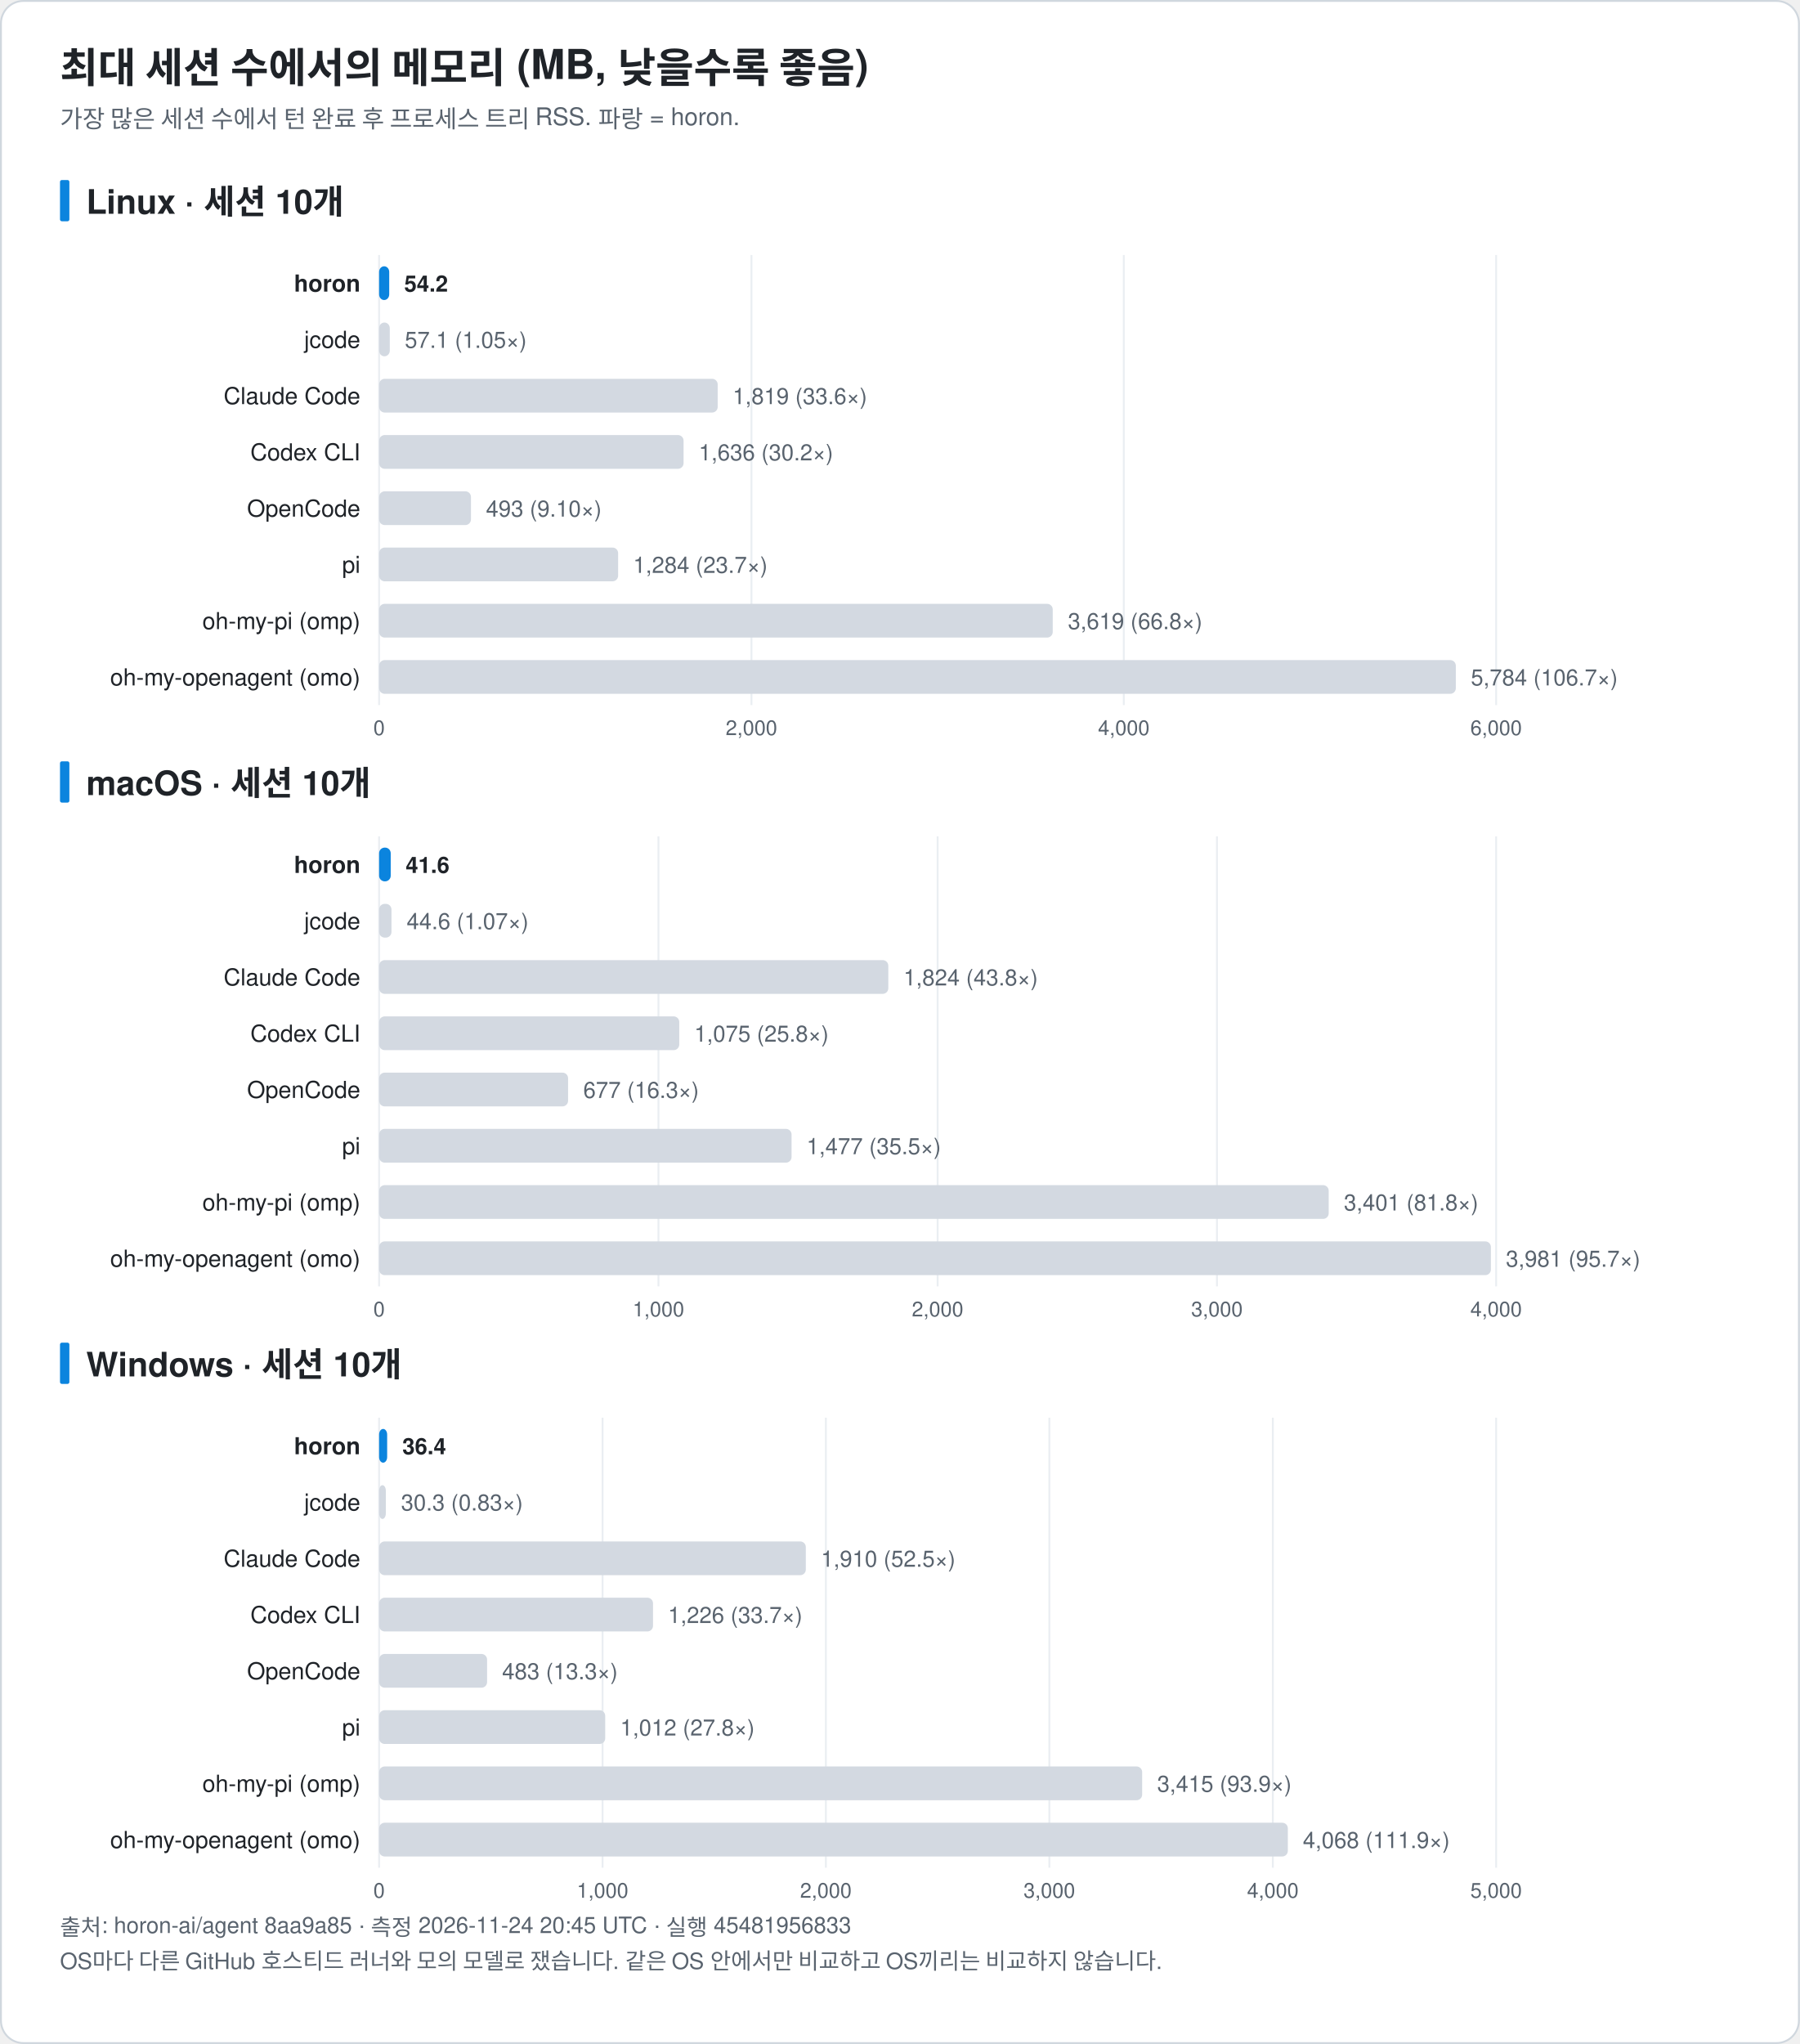
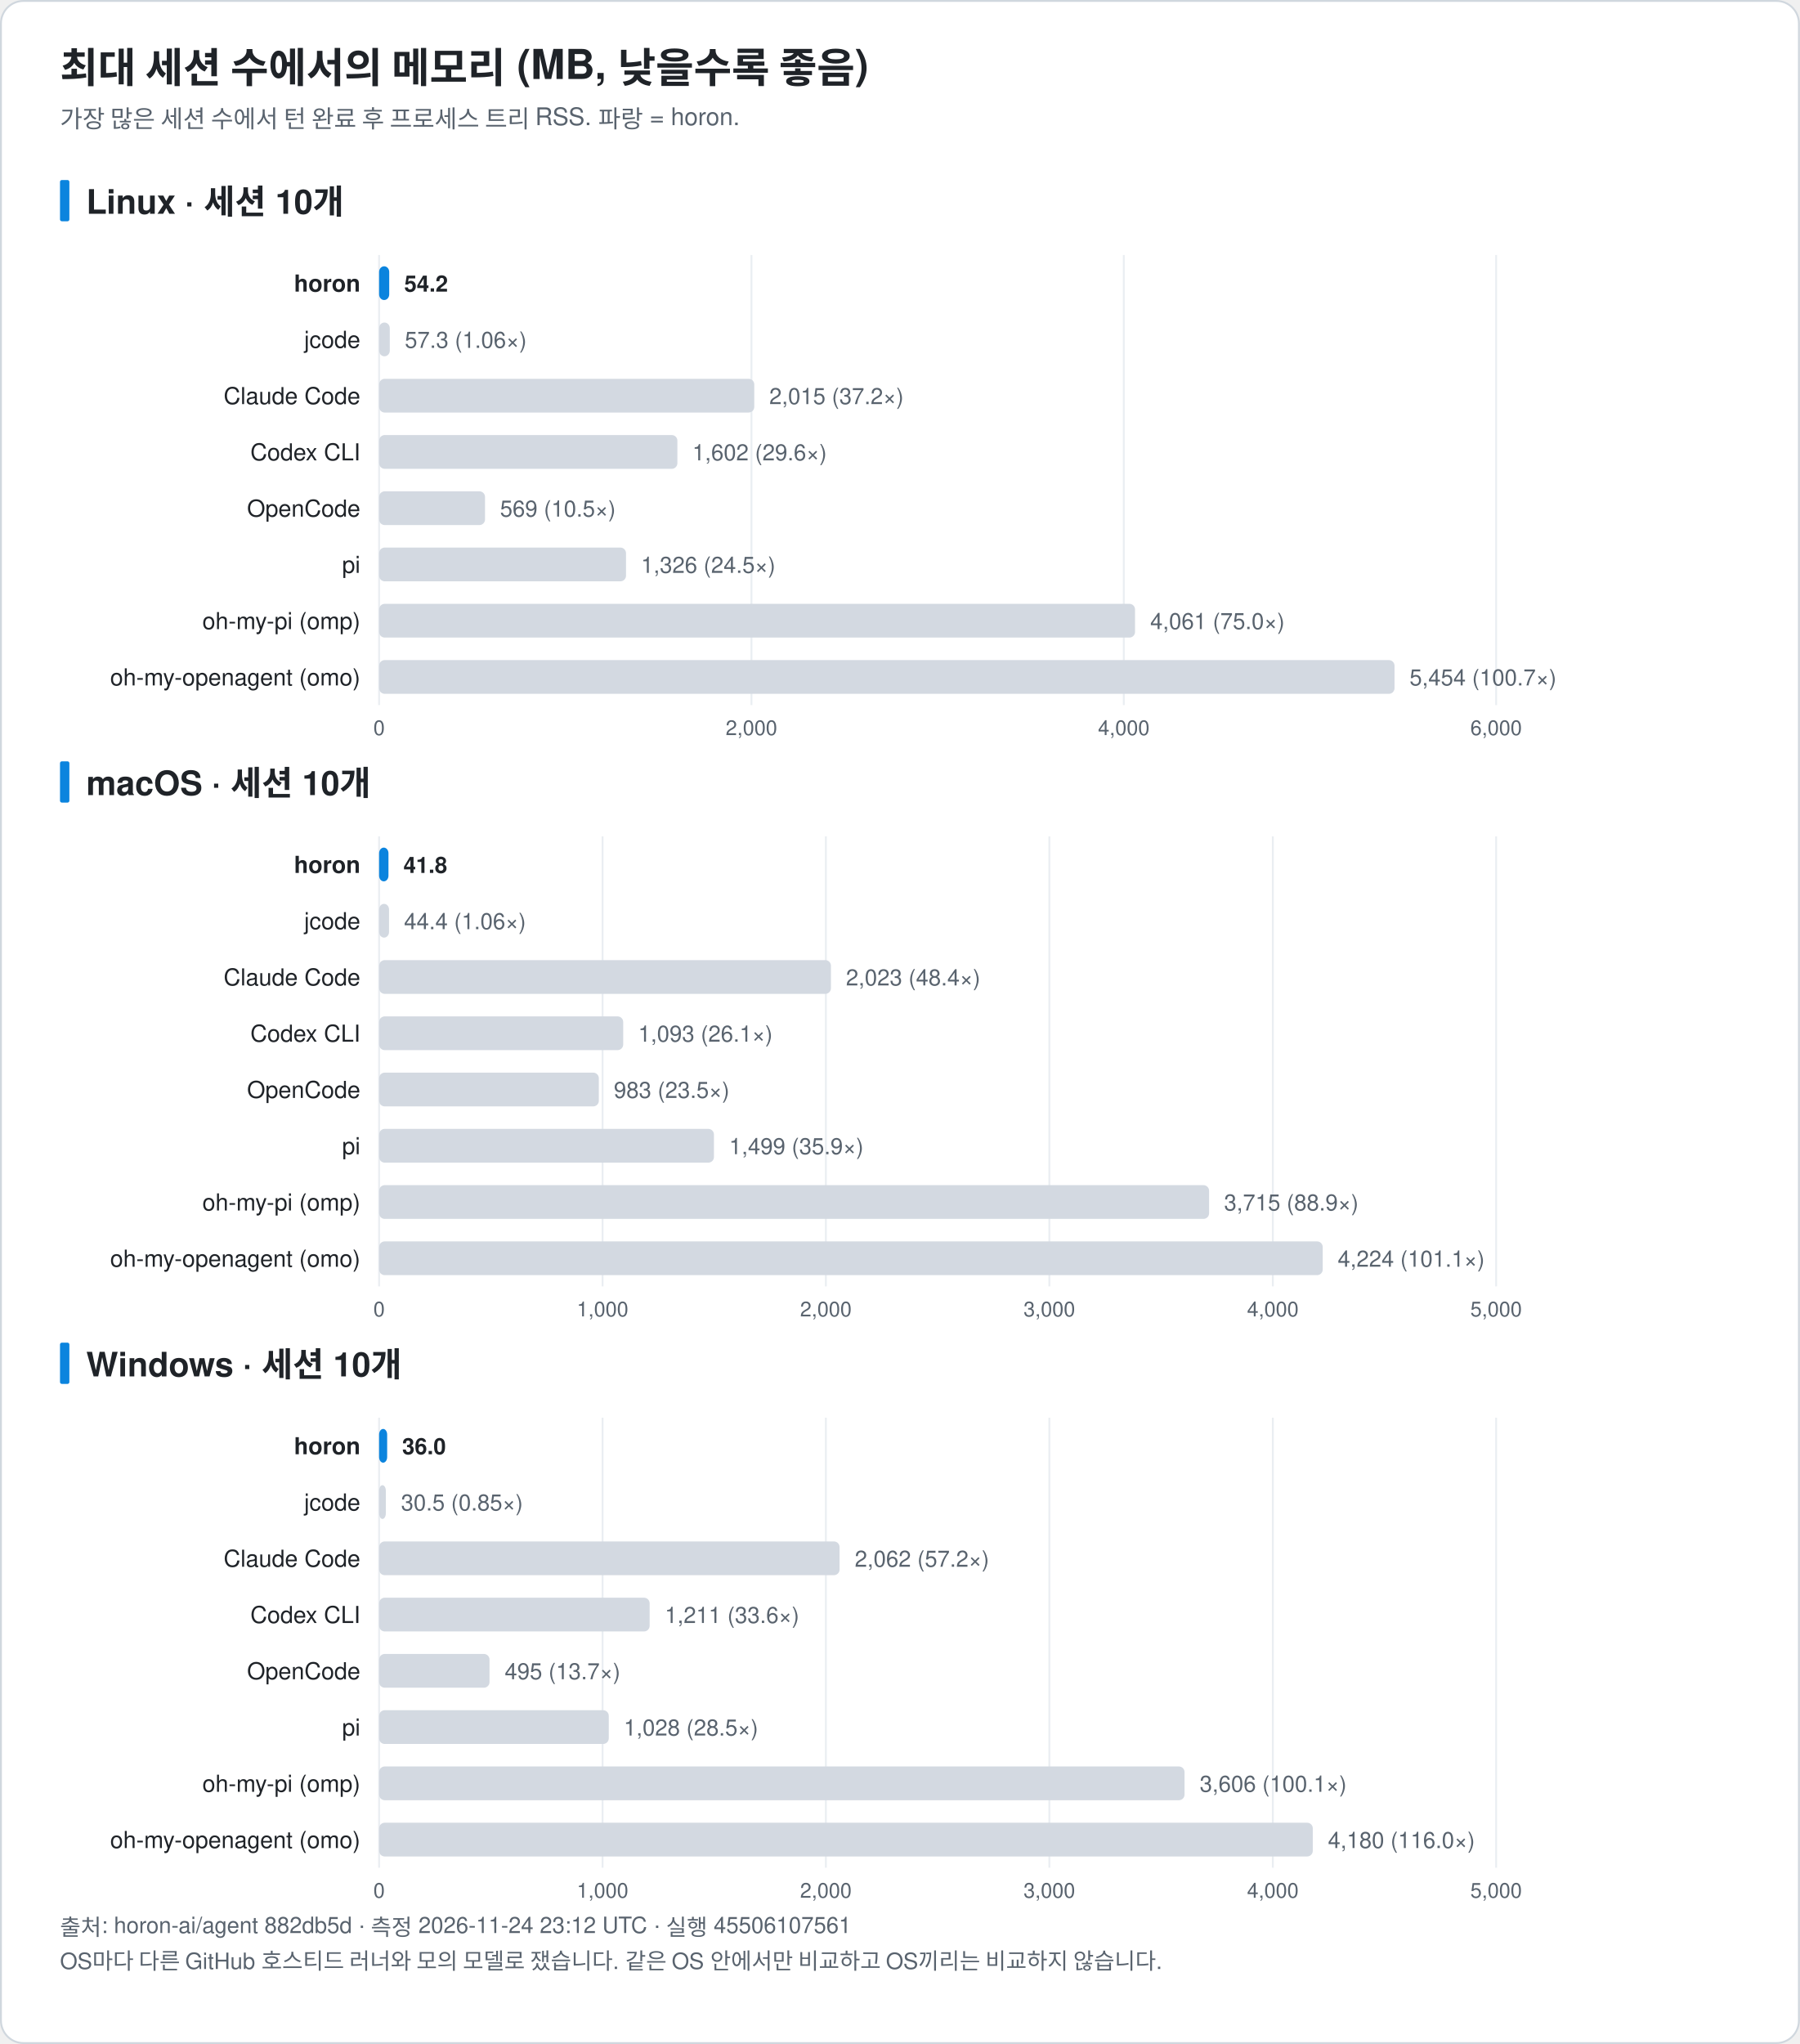
<svg xmlns="http://www.w3.org/2000/svg" width="960" height="1090" viewBox="0 0 960 1090" font-family="-apple-system, BlinkMacSystemFont, 'Segoe UI', 'Noto Sans KR', 'Apple SD Gothic Neo', Helvetica, Arial, sans-serif" role="img">
  <rect x="0.5" y="0.5" width="959" height="1089" rx="12" fill="#ffffff" stroke="#d0d7de" />
  <text x="32.0" y="44.0" font-size="22" fill="#1f2328" text-anchor="start" font-weight="bold">최대 세션 수에서의 메모리 (MB, 낮을수록 좋음)</text>
  <text x="32.0" y="68.0" font-size="13" fill="#59636e" text-anchor="start" font-weight="normal">가장 많은 세션 수에서 턴 완료 후 프로세스 트리 RSS. 파랑 = horon.</text>
  <rect x="32" y="96.0" width="5" height="22" rx="1" fill="#0b84de" />
  <text x="46.0" y="114.0" font-size="18" fill="#1f2328" text-anchor="start" font-weight="bold">Linux · 세션 10개</text>
  <line x1="202.2" y1="136.0" x2="202.2" y2="376.0" stroke="#eaeef2" />
  <text x="202.2" y="392.0" font-size="11" fill="#59636e" text-anchor="middle" font-weight="normal">0</text>
  <line x1="400.8" y1="136.0" x2="400.8" y2="376.0" stroke="#eaeef2" />
  <text x="400.8" y="392.0" font-size="11" fill="#59636e" text-anchor="middle" font-weight="normal">2,000</text>
  <line x1="599.4" y1="136.0" x2="599.4" y2="376.0" stroke="#eaeef2" />
  <text x="599.4" y="392.0" font-size="11" fill="#59636e" text-anchor="middle" font-weight="normal">4,000</text>
  <line x1="798.0" y1="136.0" x2="798.0" y2="376.0" stroke="#eaeef2" />
  <text x="798.0" y="392.0" font-size="11" fill="#59636e" text-anchor="middle" font-weight="normal">6,000</text>
  <text x="192.2" y="155.5" font-size="12.5" fill="#1f2328" text-anchor="end" font-weight="bold">horon</text>
  <rect x="202.2" y="142.0" width="5.4" height="18" rx="3" fill="#0b84de" />
  <text x="215.6" y="155.5" font-size="12" fill="#1f2328" text-anchor="start" font-weight="bold">54.2</text>
  <text x="192.2" y="185.5" font-size="12.5" fill="#1f2328" text-anchor="end" font-weight="normal">jcode</text>
  <rect x="202.2" y="172.0" width="5.7" height="18" rx="3" fill="#d3d9e1" />
-   <text x="215.9" y="185.5" font-size="12" fill="#59636e" text-anchor="start" font-weight="normal">57.1 (1.05×)</text>
+   <text x="215.9" y="185.5" font-size="12" fill="#59636e" text-anchor="start" font-weight="normal">57.3 (1.06×)</text>
  <text x="192.2" y="215.5" font-size="12.5" fill="#1f2328" text-anchor="end" font-weight="normal">Claude Code</text>
-   <rect x="202.2" y="202.0" width="180.6" height="18" rx="3" fill="#d3d9e1" />
-   <text x="390.8" y="215.5" font-size="12" fill="#59636e" text-anchor="start" font-weight="normal">1,819 (33.6×)</text>
+   <rect x="202.2" y="202.0" width="200.1" height="18" rx="3" fill="#d3d9e1" />
+   <text x="410.3" y="215.5" font-size="12" fill="#59636e" text-anchor="start" font-weight="normal">2,015 (37.2×)</text>
  <text x="192.2" y="245.5" font-size="12.5" fill="#1f2328" text-anchor="end" font-weight="normal">Codex CLI</text>
-   <rect x="202.2" y="232.0" width="162.4" height="18" rx="3" fill="#d3d9e1" />
-   <text x="372.7" y="245.5" font-size="12" fill="#59636e" text-anchor="start" font-weight="normal">1,636 (30.2×)</text>
+   <rect x="202.2" y="232.0" width="159.1" height="18" rx="3" fill="#d3d9e1" />
+   <text x="369.3" y="245.5" font-size="12" fill="#59636e" text-anchor="start" font-weight="normal">1,602 (29.6×)</text>
  <text x="192.2" y="275.5" font-size="12.5" fill="#1f2328" text-anchor="end" font-weight="normal">OpenCode</text>
-   <rect x="202.2" y="262.0" width="49.0" height="18" rx="3" fill="#d3d9e1" />
-   <text x="259.2" y="275.5" font-size="12" fill="#59636e" text-anchor="start" font-weight="normal">493 (9.10×)</text>
+   <rect x="202.2" y="262.0" width="56.5" height="18" rx="3" fill="#d3d9e1" />
+   <text x="266.7" y="275.5" font-size="12" fill="#59636e" text-anchor="start" font-weight="normal">569 (10.5×)</text>
  <text x="192.2" y="305.5" font-size="12.5" fill="#1f2328" text-anchor="end" font-weight="normal">pi</text>
-   <rect x="202.2" y="292.0" width="127.5" height="18" rx="3" fill="#d3d9e1" />
-   <text x="337.7" y="305.5" font-size="12" fill="#59636e" text-anchor="start" font-weight="normal">1,284 (23.7×)</text>
+   <rect x="202.2" y="292.0" width="131.7" height="18" rx="3" fill="#d3d9e1" />
+   <text x="341.9" y="305.5" font-size="12" fill="#59636e" text-anchor="start" font-weight="normal">1,326 (24.5×)</text>
  <text x="192.2" y="335.5" font-size="12.5" fill="#1f2328" text-anchor="end" font-weight="normal">oh-my-pi (omp)</text>
-   <rect x="202.2" y="322.0" width="359.3" height="18" rx="3" fill="#d3d9e1" />
-   <text x="569.6" y="335.5" font-size="12" fill="#59636e" text-anchor="start" font-weight="normal">3,619 (66.8×)</text>
+   <rect x="202.2" y="322.0" width="403.2" height="18" rx="3" fill="#d3d9e1" />
+   <text x="613.5" y="335.5" font-size="12" fill="#59636e" text-anchor="start" font-weight="normal">4,061 (75.0×)</text>
  <text x="192.2" y="365.5" font-size="12.5" fill="#1f2328" text-anchor="end" font-weight="normal">oh-my-openagent (omo)</text>
-   <rect x="202.2" y="352.0" width="574.3" height="18" rx="3" fill="#d3d9e1" />
-   <text x="784.5" y="365.5" font-size="12" fill="#59636e" text-anchor="start" font-weight="normal">5,784 (106.7×)</text>
+   <rect x="202.2" y="352.0" width="541.6" height="18" rx="3" fill="#d3d9e1" />
+   <text x="751.8" y="365.5" font-size="12" fill="#59636e" text-anchor="start" font-weight="normal">5,454 (100.7×)</text>
  <rect x="32" y="406.0" width="5" height="22" rx="1" fill="#0b84de" />
  <text x="46.0" y="424.0" font-size="18" fill="#1f2328" text-anchor="start" font-weight="bold">macOS · 세션 10개</text>
  <line x1="202.2" y1="446.0" x2="202.2" y2="686.0" stroke="#eaeef2" />
  <text x="202.2" y="702.0" font-size="11" fill="#59636e" text-anchor="middle" font-weight="normal">0</text>
-   <line x1="351.2" y1="446.0" x2="351.2" y2="686.0" stroke="#eaeef2" />
-   <text x="351.2" y="702.0" font-size="11" fill="#59636e" text-anchor="middle" font-weight="normal">1,000</text>
-   <line x1="500.1" y1="446.0" x2="500.1" y2="686.0" stroke="#eaeef2" />
-   <text x="500.1" y="702.0" font-size="11" fill="#59636e" text-anchor="middle" font-weight="normal">2,000</text>
-   <line x1="649.1" y1="446.0" x2="649.1" y2="686.0" stroke="#eaeef2" />
-   <text x="649.1" y="702.0" font-size="11" fill="#59636e" text-anchor="middle" font-weight="normal">3,000</text>
+   <line x1="321.4" y1="446.0" x2="321.4" y2="686.0" stroke="#eaeef2" />
+   <text x="321.4" y="702.0" font-size="11" fill="#59636e" text-anchor="middle" font-weight="normal">1,000</text>
+   <line x1="440.5" y1="446.0" x2="440.5" y2="686.0" stroke="#eaeef2" />
+   <text x="440.5" y="702.0" font-size="11" fill="#59636e" text-anchor="middle" font-weight="normal">2,000</text>
+   <line x1="559.7" y1="446.0" x2="559.7" y2="686.0" stroke="#eaeef2" />
+   <text x="559.7" y="702.0" font-size="11" fill="#59636e" text-anchor="middle" font-weight="normal">3,000</text>
+   <line x1="678.9" y1="446.0" x2="678.9" y2="686.0" stroke="#eaeef2" />
+   <text x="678.9" y="702.0" font-size="11" fill="#59636e" text-anchor="middle" font-weight="normal">4,000</text>
  <line x1="798.0" y1="446.0" x2="798.0" y2="686.0" stroke="#eaeef2" />
-   <text x="798.0" y="702.0" font-size="11" fill="#59636e" text-anchor="middle" font-weight="normal">4,000</text>
+   <text x="798.0" y="702.0" font-size="11" fill="#59636e" text-anchor="middle" font-weight="normal">5,000</text>
  <text x="192.2" y="465.5" font-size="12.5" fill="#1f2328" text-anchor="end" font-weight="bold">horon</text>
-   <rect x="202.2" y="452.0" width="6.2" height="18" rx="3" fill="#0b84de" />
-   <text x="216.4" y="465.5" font-size="12" fill="#1f2328" text-anchor="start" font-weight="bold">41.6</text>
+   <rect x="202.2" y="452.0" width="5.0" height="18" rx="3" fill="#0b84de" />
+   <text x="215.2" y="465.5" font-size="12" fill="#1f2328" text-anchor="start" font-weight="bold">41.8</text>
  <text x="192.2" y="495.5" font-size="12.5" fill="#1f2328" text-anchor="end" font-weight="normal">jcode</text>
-   <rect x="202.2" y="482.0" width="6.6" height="18" rx="3" fill="#d3d9e1" />
-   <text x="216.9" y="495.5" font-size="12" fill="#59636e" text-anchor="start" font-weight="normal">44.6 (1.07×)</text>
+   <rect x="202.2" y="482.0" width="5.3" height="18" rx="3" fill="#d3d9e1" />
+   <text x="215.5" y="495.5" font-size="12" fill="#59636e" text-anchor="start" font-weight="normal">44.4 (1.06×)</text>
  <text x="192.2" y="525.5" font-size="12.5" fill="#1f2328" text-anchor="end" font-weight="normal">Claude Code</text>
-   <rect x="202.2" y="512.0" width="271.6" height="18" rx="3" fill="#d3d9e1" />
-   <text x="481.9" y="525.5" font-size="12" fill="#59636e" text-anchor="start" font-weight="normal">1,824 (43.8×)</text>
+   <rect x="202.2" y="512.0" width="241.0" height="18" rx="3" fill="#d3d9e1" />
+   <text x="451.2" y="525.5" font-size="12" fill="#59636e" text-anchor="start" font-weight="normal">2,023 (48.4×)</text>
  <text x="192.2" y="555.5" font-size="12.5" fill="#1f2328" text-anchor="end" font-weight="normal">Codex CLI</text>
-   <rect x="202.2" y="542.0" width="160.1" height="18" rx="3" fill="#d3d9e1" />
-   <text x="370.3" y="555.5" font-size="12" fill="#59636e" text-anchor="start" font-weight="normal">1,075 (25.8×)</text>
+   <rect x="202.2" y="542.0" width="130.2" height="18" rx="3" fill="#d3d9e1" />
+   <text x="340.4" y="555.5" font-size="12" fill="#59636e" text-anchor="start" font-weight="normal">1,093 (26.1×)</text>
  <text x="192.2" y="585.5" font-size="12.5" fill="#1f2328" text-anchor="end" font-weight="normal">OpenCode</text>
-   <rect x="202.2" y="572.0" width="100.8" height="18" rx="3" fill="#d3d9e1" />
-   <text x="311.1" y="585.5" font-size="12" fill="#59636e" text-anchor="start" font-weight="normal">677 (16.3×)</text>
+   <rect x="202.2" y="572.0" width="117.2" height="18" rx="3" fill="#d3d9e1" />
+   <text x="327.4" y="585.5" font-size="12" fill="#59636e" text-anchor="start" font-weight="normal">983 (23.5×)</text>
  <text x="192.2" y="615.5" font-size="12.5" fill="#1f2328" text-anchor="end" font-weight="normal">pi</text>
-   <rect x="202.2" y="602.0" width="220.0" height="18" rx="3" fill="#d3d9e1" />
-   <text x="430.2" y="615.5" font-size="12" fill="#59636e" text-anchor="start" font-weight="normal">1,477 (35.5×)</text>
+   <rect x="202.2" y="602.0" width="178.6" height="18" rx="3" fill="#d3d9e1" />
+   <text x="388.9" y="615.5" font-size="12" fill="#59636e" text-anchor="start" font-weight="normal">1,499 (35.9×)</text>
  <text x="192.2" y="645.5" font-size="12.5" fill="#1f2328" text-anchor="end" font-weight="normal">oh-my-pi (omp)</text>
-   <rect x="202.2" y="632.0" width="506.5" height="18" rx="3" fill="#d3d9e1" />
-   <text x="716.8" y="645.5" font-size="12" fill="#59636e" text-anchor="start" font-weight="normal">3,401 (81.8×)</text>
+   <rect x="202.2" y="632.0" width="442.7" height="18" rx="3" fill="#d3d9e1" />
+   <text x="652.9" y="645.5" font-size="12" fill="#59636e" text-anchor="start" font-weight="normal">3,715 (88.9×)</text>
  <text x="192.2" y="675.5" font-size="12.5" fill="#1f2328" text-anchor="end" font-weight="normal">oh-my-openagent (omo)</text>
-   <rect x="202.2" y="662.0" width="593.0" height="18" rx="3" fill="#d3d9e1" />
-   <text x="803.2" y="675.5" font-size="12" fill="#59636e" text-anchor="start" font-weight="normal">3,981 (95.7×)</text>
+   <rect x="202.2" y="662.0" width="503.3" height="18" rx="3" fill="#d3d9e1" />
+   <text x="713.5" y="675.5" font-size="12" fill="#59636e" text-anchor="start" font-weight="normal">4,224 (101.1×)</text>
  <rect x="32" y="716.0" width="5" height="22" rx="1" fill="#0b84de" />
  <text x="46.0" y="734.0" font-size="18" fill="#1f2328" text-anchor="start" font-weight="bold">Windows · 세션 10개</text>
  <line x1="202.2" y1="756.0" x2="202.2" y2="996.0" stroke="#eaeef2" />
  <text x="202.2" y="1012.0" font-size="11" fill="#59636e" text-anchor="middle" font-weight="normal">0</text>
  <line x1="321.4" y1="756.0" x2="321.4" y2="996.0" stroke="#eaeef2" />
  <text x="321.4" y="1012.0" font-size="11" fill="#59636e" text-anchor="middle" font-weight="normal">1,000</text>
  <line x1="440.5" y1="756.0" x2="440.5" y2="996.0" stroke="#eaeef2" />
  <text x="440.5" y="1012.0" font-size="11" fill="#59636e" text-anchor="middle" font-weight="normal">2,000</text>
  <line x1="559.7" y1="756.0" x2="559.7" y2="996.0" stroke="#eaeef2" />
  <text x="559.7" y="1012.0" font-size="11" fill="#59636e" text-anchor="middle" font-weight="normal">3,000</text>
  <line x1="678.9" y1="756.0" x2="678.9" y2="996.0" stroke="#eaeef2" />
  <text x="678.9" y="1012.0" font-size="11" fill="#59636e" text-anchor="middle" font-weight="normal">4,000</text>
  <line x1="798.0" y1="756.0" x2="798.0" y2="996.0" stroke="#eaeef2" />
  <text x="798.0" y="1012.0" font-size="11" fill="#59636e" text-anchor="middle" font-weight="normal">5,000</text>
  <text x="192.2" y="775.5" font-size="12.5" fill="#1f2328" text-anchor="end" font-weight="bold">horon</text>
  <rect x="202.2" y="762.0" width="4.3" height="18" rx="3" fill="#0b84de" />
-   <text x="214.6" y="775.5" font-size="12" fill="#1f2328" text-anchor="start" font-weight="bold">36.4</text>
+   <text x="214.5" y="775.5" font-size="12" fill="#1f2328" text-anchor="start" font-weight="bold">36.0</text>
  <text x="192.2" y="805.5" font-size="12.5" fill="#1f2328" text-anchor="end" font-weight="normal">jcode</text>
  <rect x="202.2" y="792.0" width="3.6" height="18" rx="3" fill="#d3d9e1" />
-   <text x="213.9" y="805.5" font-size="12" fill="#59636e" text-anchor="start" font-weight="normal">30.3 (0.83×)</text>
+   <text x="213.9" y="805.5" font-size="12" fill="#59636e" text-anchor="start" font-weight="normal">30.5 (0.85×)</text>
  <text x="192.2" y="835.5" font-size="12.5" fill="#1f2328" text-anchor="end" font-weight="normal">Claude Code</text>
-   <rect x="202.2" y="822.0" width="227.6" height="18" rx="3" fill="#d3d9e1" />
-   <text x="437.9" y="835.5" font-size="12" fill="#59636e" text-anchor="start" font-weight="normal">1,910 (52.5×)</text>
+   <rect x="202.2" y="822.0" width="245.6" height="18" rx="3" fill="#d3d9e1" />
+   <text x="455.9" y="835.5" font-size="12" fill="#59636e" text-anchor="start" font-weight="normal">2,062 (57.2×)</text>
  <text x="192.2" y="865.5" font-size="12.5" fill="#1f2328" text-anchor="end" font-weight="normal">Codex CLI</text>
-   <rect x="202.2" y="852.0" width="146.1" height="18" rx="3" fill="#d3d9e1" />
-   <text x="356.3" y="865.5" font-size="12" fill="#59636e" text-anchor="start" font-weight="normal">1,226 (33.7×)</text>
+   <rect x="202.2" y="852.0" width="144.3" height="18" rx="3" fill="#d3d9e1" />
+   <text x="354.6" y="865.5" font-size="12" fill="#59636e" text-anchor="start" font-weight="normal">1,211 (33.6×)</text>
  <text x="192.2" y="895.5" font-size="12.5" fill="#1f2328" text-anchor="end" font-weight="normal">OpenCode</text>
-   <rect x="202.2" y="882.0" width="57.6" height="18" rx="3" fill="#d3d9e1" />
-   <text x="267.8" y="895.5" font-size="12" fill="#59636e" text-anchor="start" font-weight="normal">483 (13.3×)</text>
+   <rect x="202.2" y="882.0" width="58.9" height="18" rx="3" fill="#d3d9e1" />
+   <text x="269.2" y="895.5" font-size="12" fill="#59636e" text-anchor="start" font-weight="normal">495 (13.7×)</text>
  <text x="192.2" y="925.5" font-size="12.5" fill="#1f2328" text-anchor="end" font-weight="normal">pi</text>
-   <rect x="202.2" y="912.0" width="120.6" height="18" rx="3" fill="#d3d9e1" />
-   <text x="330.8" y="925.5" font-size="12" fill="#59636e" text-anchor="start" font-weight="normal">1,012 (27.8×)</text>
+   <rect x="202.2" y="912.0" width="122.5" height="18" rx="3" fill="#d3d9e1" />
+   <text x="332.7" y="925.5" font-size="12" fill="#59636e" text-anchor="start" font-weight="normal">1,028 (28.5×)</text>
  <text x="192.2" y="955.5" font-size="12.5" fill="#1f2328" text-anchor="end" font-weight="normal">oh-my-pi (omp)</text>
-   <rect x="202.2" y="942.0" width="407.0" height="18" rx="3" fill="#d3d9e1" />
-   <text x="617.2" y="955.5" font-size="12" fill="#59636e" text-anchor="start" font-weight="normal">3,415 (93.9×)</text>
+   <rect x="202.2" y="942.0" width="429.6" height="18" rx="3" fill="#d3d9e1" />
+   <text x="639.9" y="955.5" font-size="12" fill="#59636e" text-anchor="start" font-weight="normal">3,606 (100.1×)</text>
  <text x="192.2" y="985.5" font-size="12.5" fill="#1f2328" text-anchor="end" font-weight="normal">oh-my-openagent (omo)</text>
-   <rect x="202.2" y="972.0" width="484.7" height="18" rx="3" fill="#d3d9e1" />
-   <text x="694.9" y="985.5" font-size="12" fill="#59636e" text-anchor="start" font-weight="normal">4,068 (111.9×)</text>
-   <text x="32.0" y="1032.0" font-size="12" fill="#59636e" text-anchor="start" font-weight="normal">출처: horon-ai/agent 8aa9a85 · 측정 2026-11-24 20:45 UTC · 실행 45481956833</text>
+   <rect x="202.2" y="972.0" width="498.0" height="18" rx="3" fill="#d3d9e1" />
+   <text x="708.3" y="985.5" font-size="12" fill="#59636e" text-anchor="start" font-weight="normal">4,180 (116.0×)</text>
+   <text x="32.0" y="1032.0" font-size="12" fill="#59636e" text-anchor="start" font-weight="normal">출처: horon-ai/agent 882db5d · 측정 2026-11-24 23:12 UTC · 실행 45506107561</text>
  <text x="32.0" y="1050.0" font-size="12" fill="#59636e" text-anchor="start" font-weight="normal">OS마다 다른 GitHub 호스티드 러너와 모의 모델로 쟀습니다. 같은 OS 안에서만 비교하고 OS끼리는 비교하지 않습니다.</text>
</svg>
